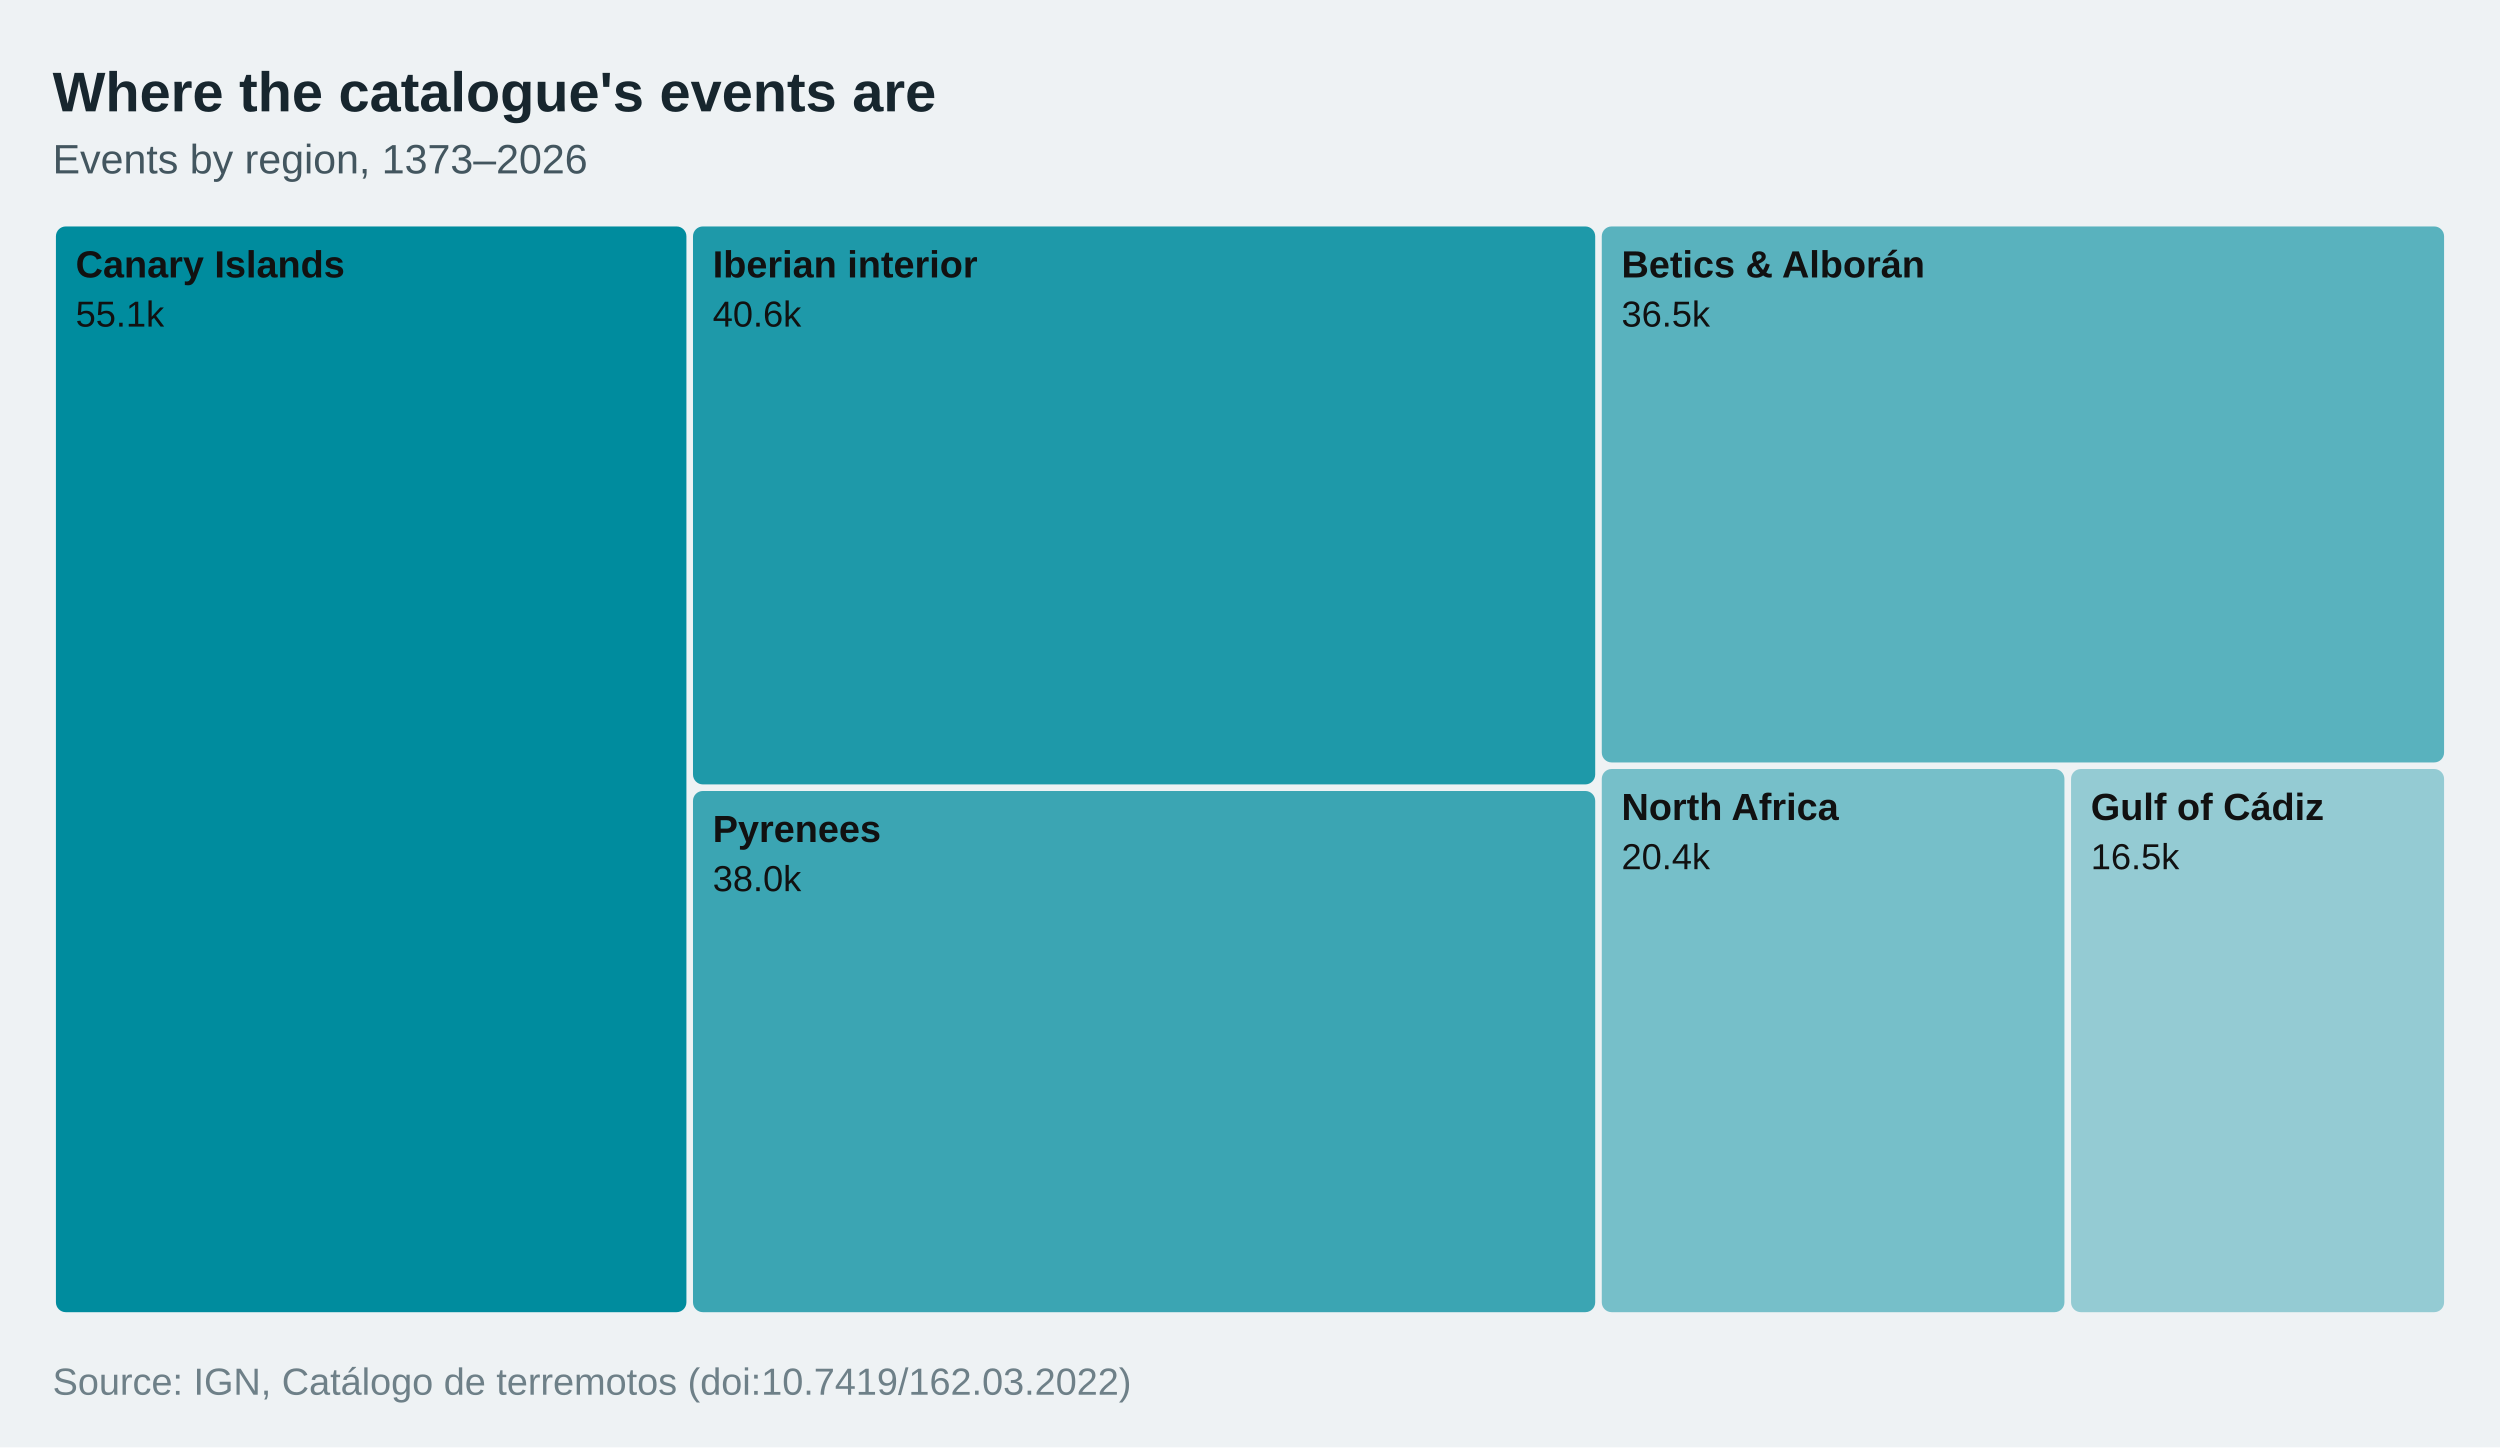
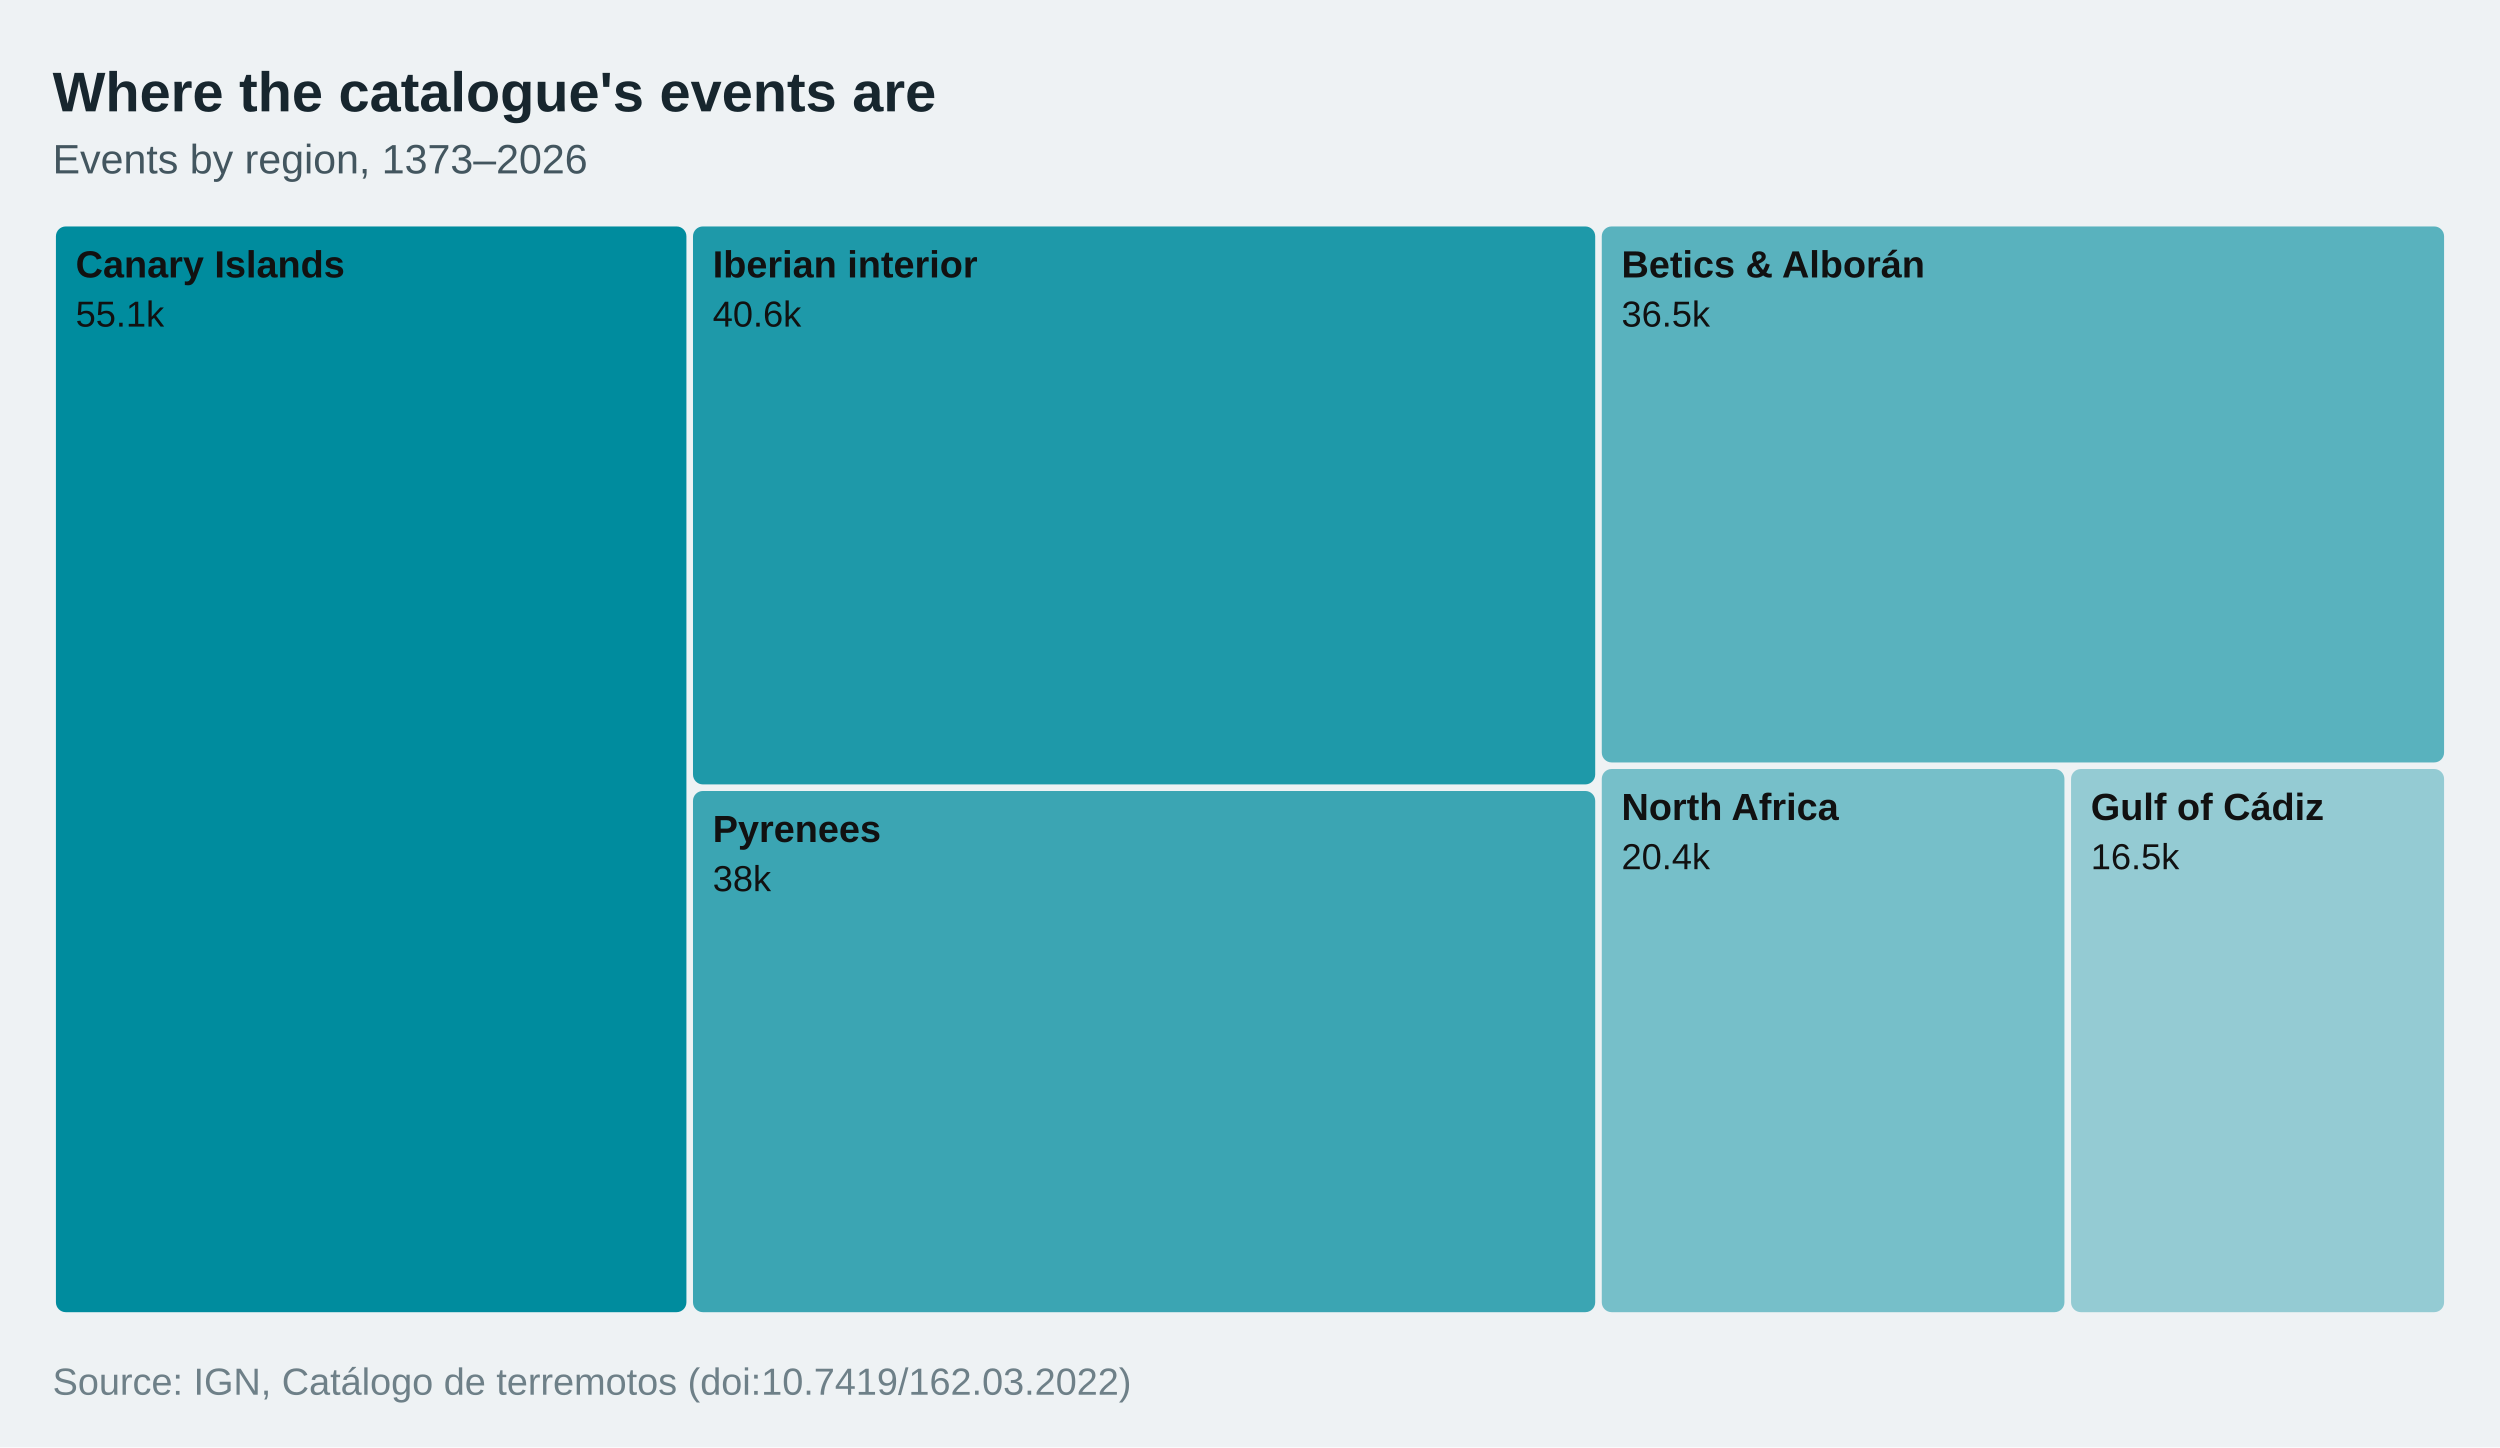
- <svg xmlns="http://www.w3.org/2000/svg" width="760" height="440" viewBox="0 0 760 440" font-family="Figtree, 'Segoe UI', 'Helvetica Neue', Arial, sans-serif" role="img">
+ <svg xmlns="http://www.w3.org/2000/svg" width="760" height="440" viewBox="0 0 760 440" font-family="Figtree, 'Segoe UI', 'Helvetica Neue', Arial, sans-serif" role="img" aria-labelledby="lv51a1386ct lv51a1386cd">
  <rect width="100%" height="100%" fill="#eef2f4" />
  <text x="16" y="33.85" font-size="17" fill="#17262e" font-weight="700">Where the catalogue's events are</text>
  <text x="16" y="52.72" font-size="12.5" fill="#43565f">Events by region, 1373–2026</text>
  <text x="16" y="424" font-size="11.5" fill="#6e8088">Source: IGN, Catálogo de terremotos (doi:10.7419/162.03.2022)</text>
  <rect x="17" y="68.84" width="191.67" height="330.06" rx="3" fill="#008c9e" />
  <text x="23" y="84.34" font-size="11.5" fill="#111111" font-weight="600">Canary Islands</text>
  <text x="23" y="99.29" font-size="11" fill="#111111">55.1k</text>
  <rect x="210.67" y="68.84" width="274.27" height="169.62" rx="3" fill="#1e99a9" />
  <text x="216.67" y="84.34" font-size="11.5" fill="#111111" font-weight="600">Iberian interior</text>
  <text x="216.67" y="99.29" font-size="11" fill="#111111">40.6k</text>
  <rect x="210.67" y="240.46" width="274.27" height="158.44" rx="3" fill="#3ba5b3" />
  <text x="216.67" y="255.96" font-size="11.5" fill="#111111" font-weight="600">Pyrenees</text>
-   <text x="216.67" y="270.91" font-size="11" fill="#111111">38.0k</text>
+   <text x="216.67" y="270.91" font-size="11" fill="#111111">38k</text>
  <rect x="486.94" y="68.84" width="256.06" height="162.94" rx="3" fill="#59b2be" />
  <text x="492.94" y="84.34" font-size="11.5" fill="#111111" font-weight="600">Betics &amp; Alborán</text>
  <text x="492.94" y="99.29" font-size="11" fill="#111111">36.5k</text>
  <rect x="486.94" y="233.78" width="140.65" height="165.12" rx="3" fill="#76bfc9" />
  <text x="492.94" y="249.28" font-size="11.5" fill="#111111" font-weight="600">North Africa</text>
  <text x="492.94" y="264.23" font-size="11" fill="#111111">20.4k</text>
  <rect x="629.6" y="233.78" width="113.4" height="165.12" rx="3" fill="#94cbd3" />
  <text x="635.6" y="249.28" font-size="11.5" fill="#111111" font-weight="600">Gulf of Cádiz</text>
  <text x="635.6" y="264.23" font-size="11" fill="#111111">16.5k</text>
</svg>
